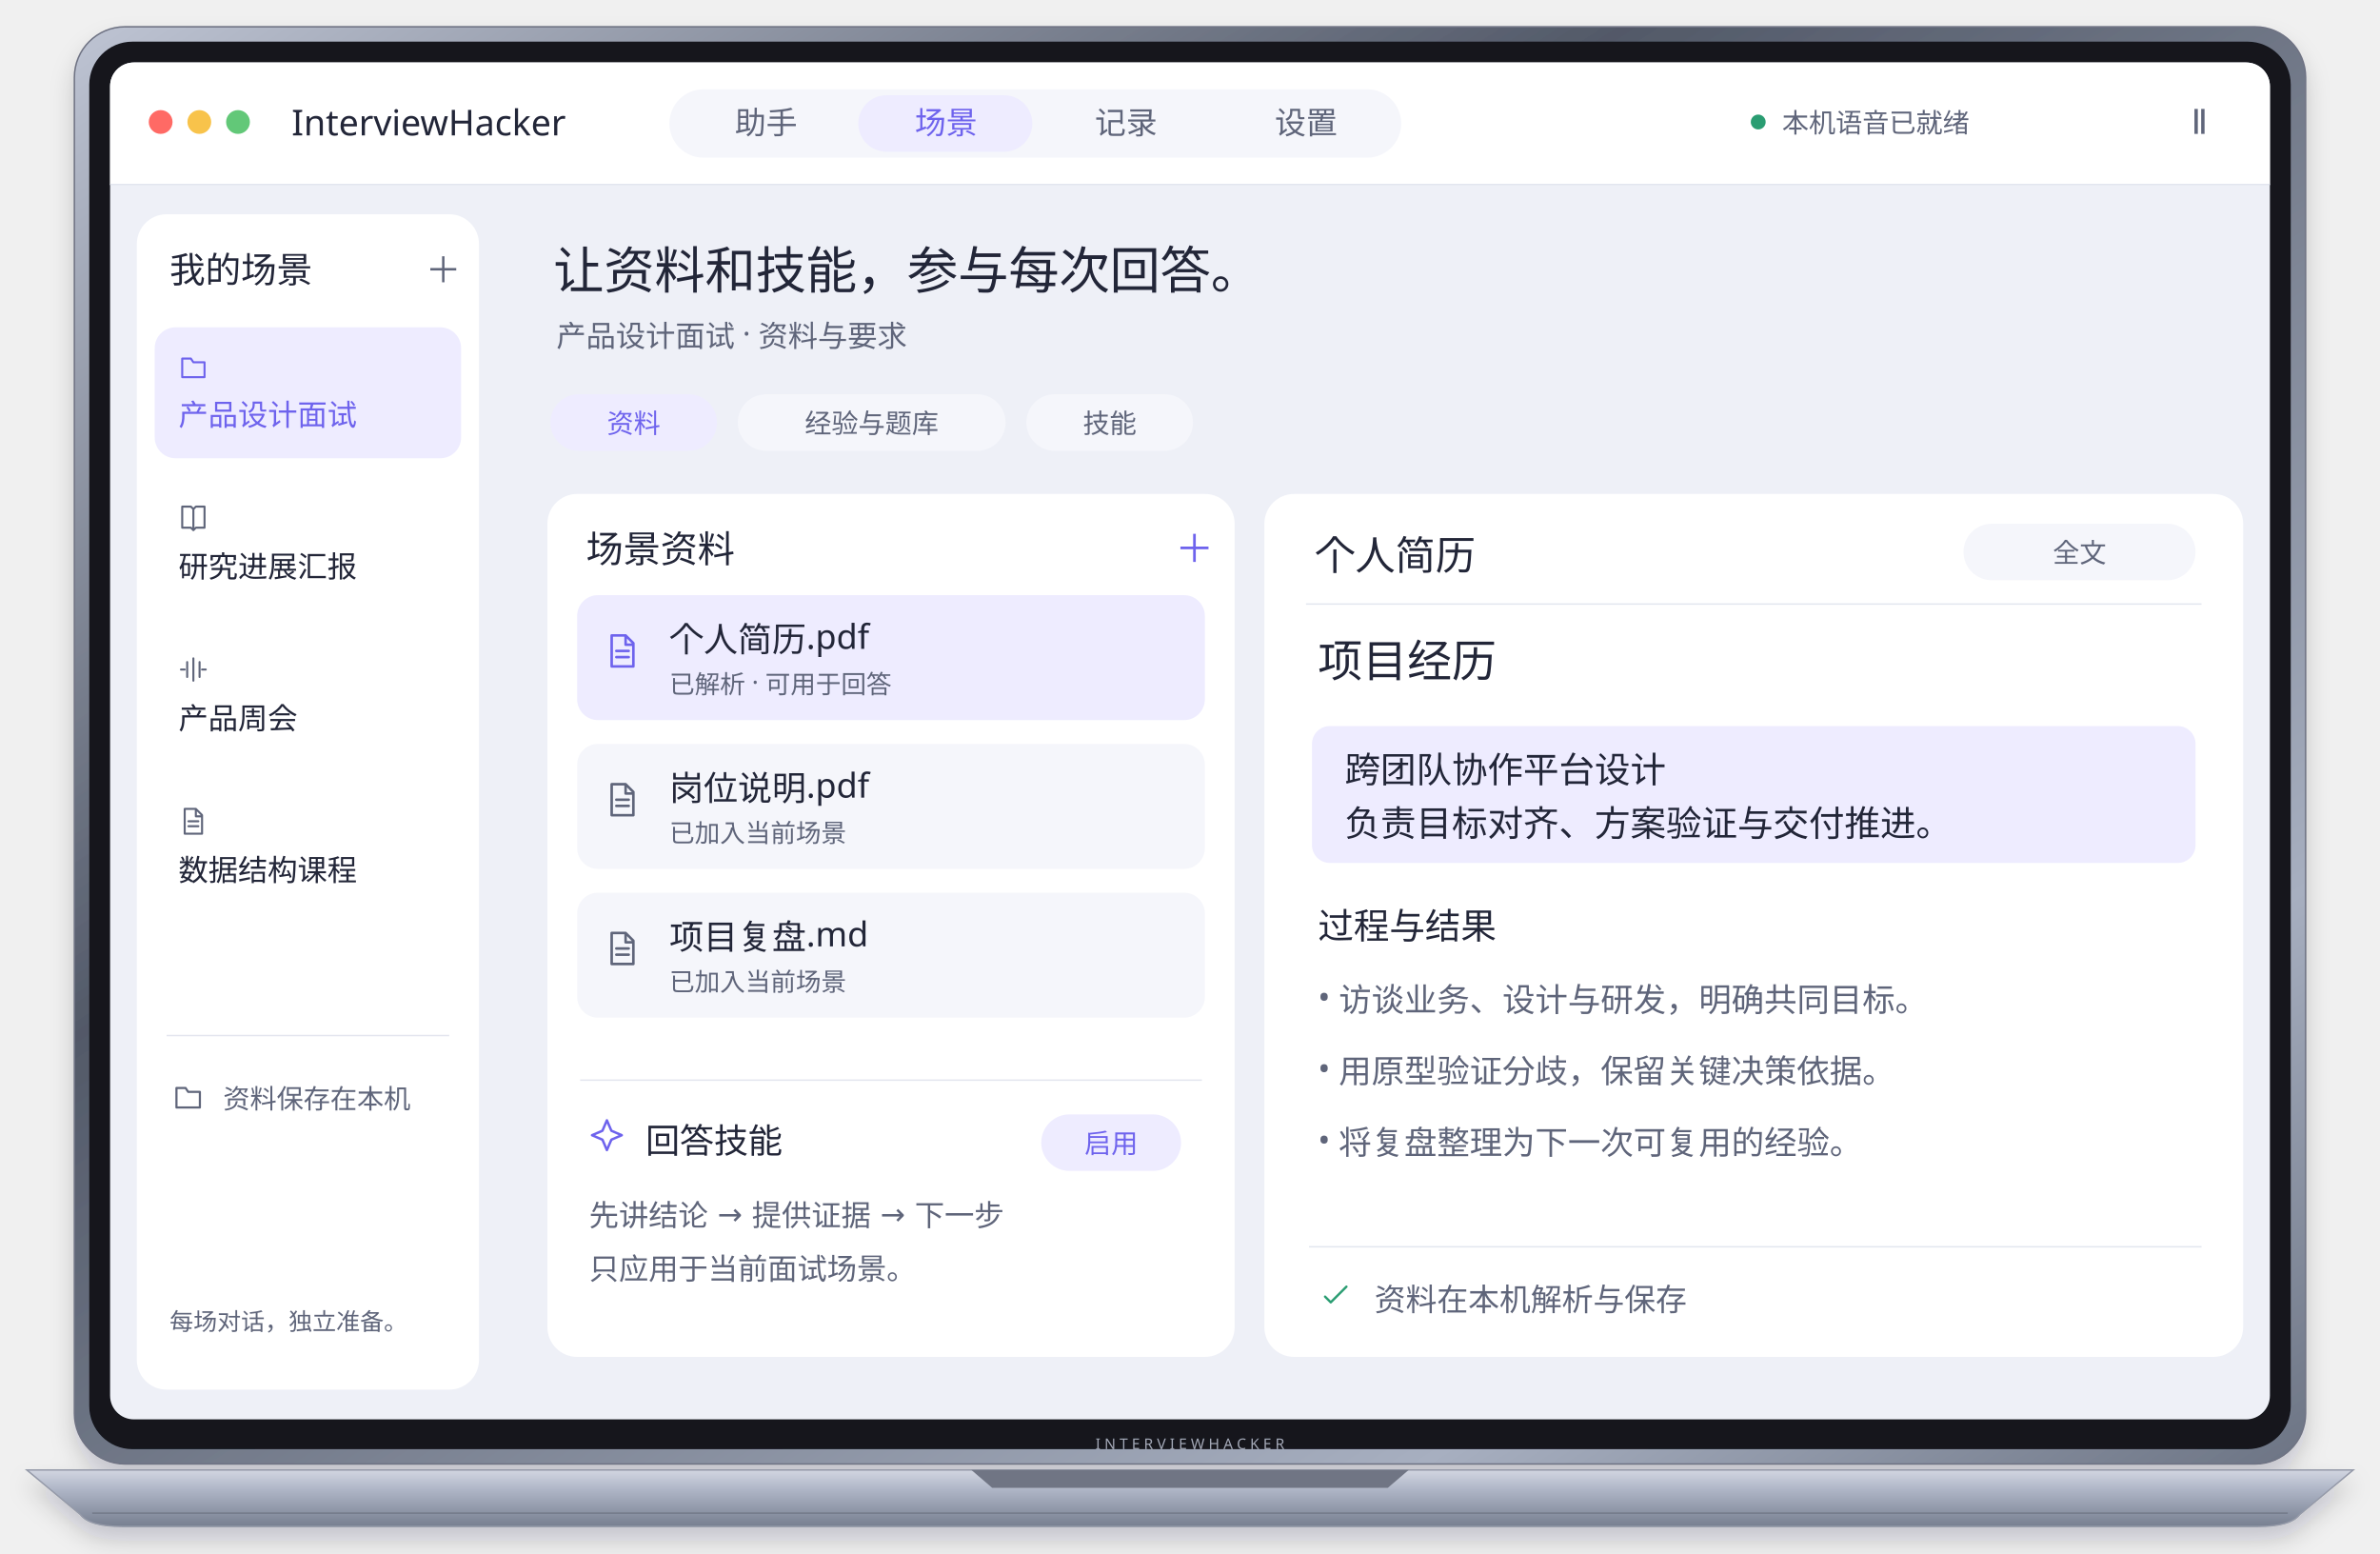
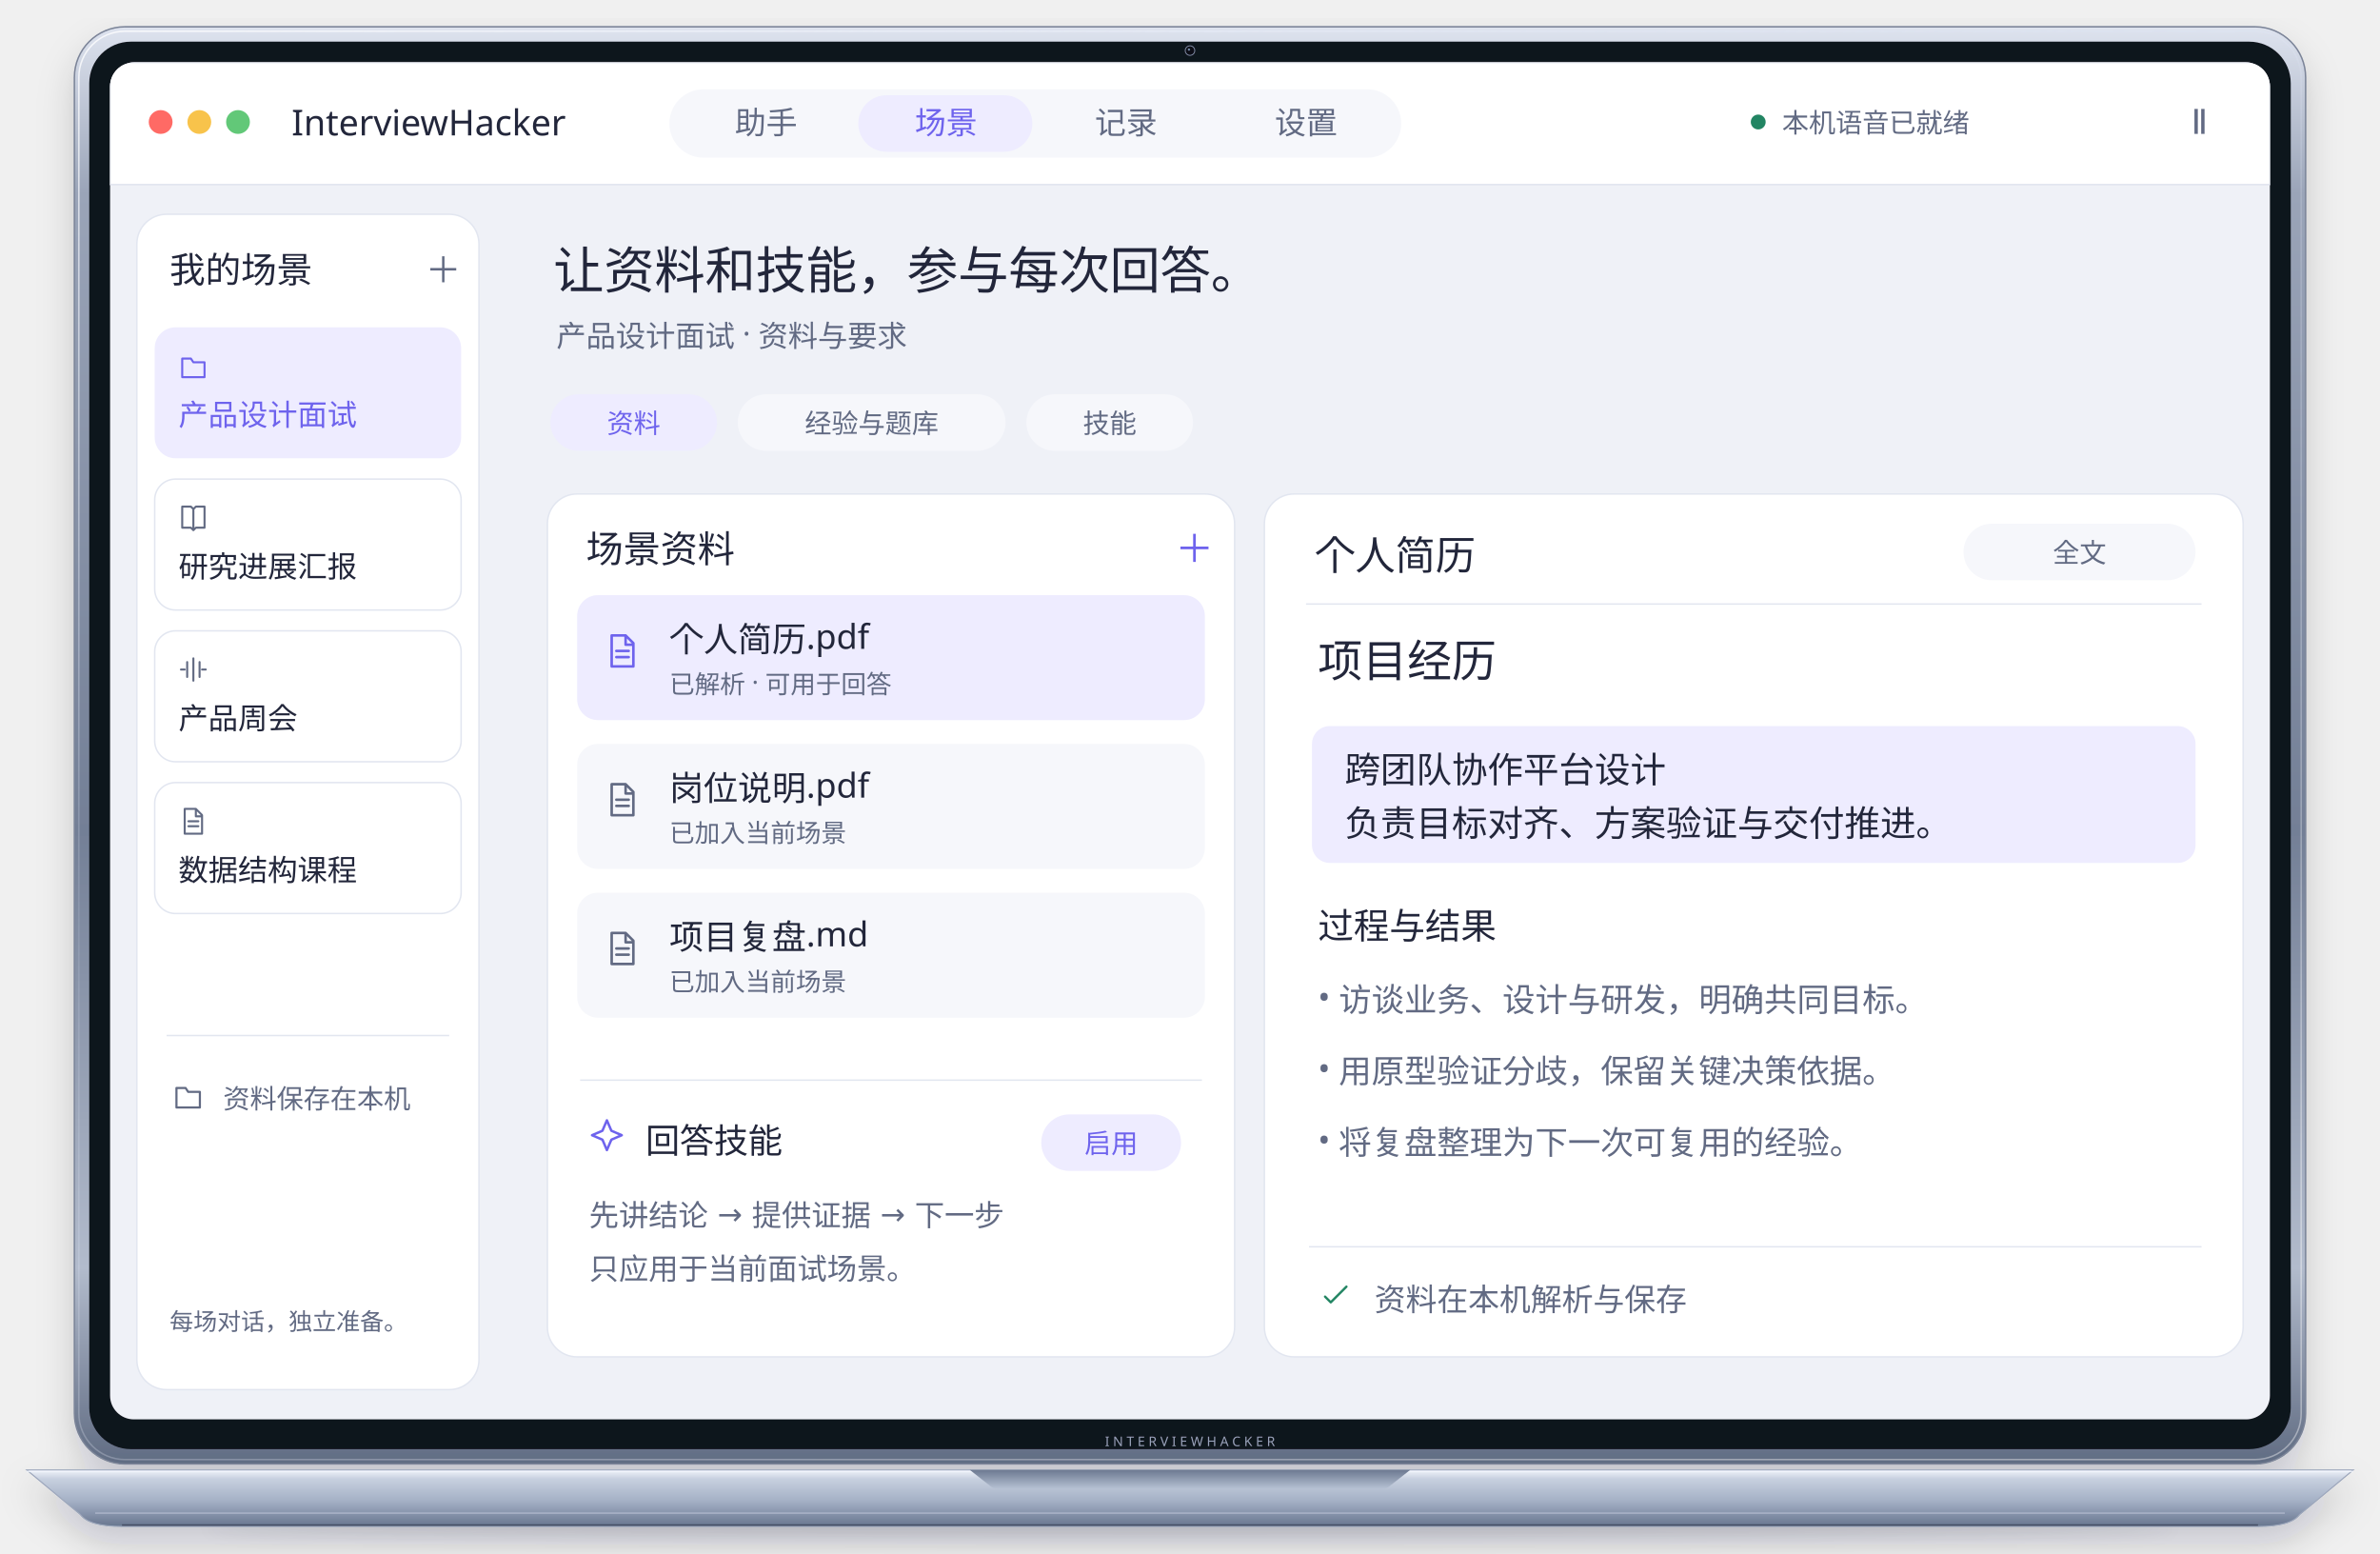
<svg xmlns="http://www.w3.org/2000/svg" width="1600" height="1044" viewBox="0 0 1600 1044" fill="none">
  <defs>
    <linearGradient id="accent" x1="0" y1="0" x2="1" y2="1">
-       <stop stop-color="#7564f4" />
-       <stop offset="1" stop-color="#9e6af4" />
+       <stop stop-color="#7265ed" />
+       <stop offset="1" stop-color="#9769ee" />
    </linearGradient>
-     <linearGradient id="metal" x1="0" y1="0" x2="1" y2="1">
-       <stop stop-color="#bfc5d4" />
-       <stop offset=".35" stop-color="#525968" />
-       <stop offset=".8" stop-color="#a7afc0" />
-       <stop offset="1" stop-color="#6b7383" />
+     <linearGradient id="metal" x1="0" y1="0" x2="0" y2="1">
+       <stop stop-color="#e1e6f1" />
+       <stop offset=".12" stop-color="#9aa4b8" />
+       <stop offset=".56" stop-color="#737f96" />
+       <stop offset=".86" stop-color="#b2bbcc" />
+       <stop offset="1" stop-color="#5d6980" />
+     </linearGradient>
+     <linearGradient id="rim-light" x1="0" y1="0" x2=".7" y2="1">
+       <stop stop-color="#fff" stop-opacity=".8" />
+       <stop offset=".42" stop-color="#e0e8fb" stop-opacity=".14" />
+       <stop offset="1" stop-color="#fff" stop-opacity=".4" />
    </linearGradient>
    <linearGradient id="base" x1="0" y1="0" x2="0" y2="1">
-       <stop stop-color="#d2d6e1" />
-       <stop offset=".35" stop-color="#aeb5c6" />
-       <stop offset="1" stop-color="#777f90" />
+       <stop stop-color="#f0f3fa" />
+       <stop offset=".16" stop-color="#c7d0df" />
+       <stop offset=".55" stop-color="#a4b0c5" />
+       <stop offset="1" stop-color="#67758f" />
+     </linearGradient>
+     <linearGradient id="notch" x1="0" y1="0" x2="0" y2="1">
+       <stop stop-color="#6c7991" />
+       <stop offset="1" stop-color="#b8c3d5" />
    </linearGradient>
    <clipPath id="display">
      <rect x="74" y="42" width="1452" height="912" rx="16" />
    </clipPath>
-     <filter id="device-shadow" x="-10%" y="-10%" width="120%" height="135%">
-       <feDropShadow dx="0" dy="9" stdDeviation="8" flood-color="#0e1427" flood-opacity=".18" />
+     <filter id="device-shadow" x="-8%" y="-6%" width="116%" height="126%">
+       <feDropShadow dx="0" dy="12" stdDeviation="12" flood-color="#0d1426" flood-opacity=".17" />
+     </filter>
+     <filter id="contact-shadow" x="-10%" y="-100%" width="120%" height="300%">
+       <feGaussianBlur stdDeviation="6" />
    </filter>
    <filter id="card-shadow" x="-20%" y="-20%" width="140%" height="160%">
-       <feDropShadow dx="0" dy="22" stdDeviation="22" flood-color="#0e1427" flood-opacity=".18" />
+       <feDropShadow dx="0" dy="15" stdDeviation="17" flood-color="#0d1426" flood-opacity=".16" />
    </filter>
    <filter id="phone-shadow" x="-20%" y="-10%" width="140%" height="130%">
-       <feDropShadow dx="0" dy="12" stdDeviation="10" flood-color="#0e1427" flood-opacity=".2" />
+       <feDropShadow dx="0" dy="12" stdDeviation="10" flood-color="#0d1426" flood-opacity=".18" />
    </filter>
  </defs>
  <g font-family="'HarmonyOS Sans SC','PingFang SC','Microsoft YaHei',sans-serif" text-rendering="geometricPrecision">
+     <ellipse cx="800" cy="1026" rx="660" ry="6" fill="#101626" opacity=".16" filter="url(#contact-shadow)" />
    <g filter="url(#device-shadow)">
-       <rect x="50" y="18" width="1500" height="966" rx="34" fill="url(#metal)" stroke="#6e7283" />
-       <rect x="60" y="28" width="1480" height="946" rx="29" fill="#12141b" stroke="none" />
+       <rect x="50" y="18" width="1500" height="966" rx="34" fill="url(#metal)" stroke="#7b8498" />
+       <rect x="53" y="21" width="1494" height="960" rx="31" fill="none" stroke="url(#rim-light)" />
+       <rect x="60" y="28" width="1480" height="946" rx="28" fill="#10131b" stroke="none" />
+       <path d="M87 42H1513" stroke="#bfc8db" stroke-opacity=".25" />
+       <circle cx="800" cy="34" r="3.2" fill="#090d15" stroke="#8491aa" stroke-width=".6" />
+       <circle cx="799.3" cy="33.3" r=".8" fill="#7186a5" />
      <g clip-path="url(#display)">
-         <rect x="74" y="42" width="1452" height="912" rx="16" fill="#eef0f7" stroke="none" />
-         <rect x="74" y="42" width="1452" height="82" rx="0" fill="#ffffff" stroke="none" />
-         <path d="M74 124H1526" stroke="#e3e6ef" />
+         <rect x="74" y="42" width="1452" height="912" rx="16" fill="#eff1f7" stroke="none" />
+         <rect x="74" y="42" width="1452" height="82" rx="0" fill="#ffffff" stroke="#e2e6f0" />
+         <path d="M74 124H1526" stroke="#e2e6f0" />
        <circle cx="108" cy="82" r="8" fill="#ff6a65" />
        <circle cx="134" cy="82" r="8" fill="#f8c34b" />
        <circle cx="160" cy="82" r="8" fill="#62c878" />
-         <text x="196" y="91" font-size="24" font-weight="500" fill="#222538">InterviewHacker</text>
-         <rect x="450" y="60" width="492" height="46" rx="23" fill="#f5f6fb" stroke="none" />
-         <text x="515" y="90" font-size="21" font-weight="500" fill="#5f657a" text-anchor="middle">助手</text>
+         <text x="196" y="91" font-size="24" font-weight="500" fill="#24283b">InterviewHacker</text>
+         <rect x="450" y="60" width="492" height="46" rx="23" fill="#f6f7fb" stroke="none" />
+         <text x="515" y="90" font-size="21" font-weight="500" fill="#626b83" text-anchor="middle">助手</text>
        <rect x="577" y="64" width="117" height="38" rx="19" fill="#eeecff" stroke="none" />
        <text x="636" y="90" font-size="21" font-weight="500" fill="#6e63ed" text-anchor="middle">场景</text>
-         <text x="757" y="90" font-size="21" font-weight="500" fill="#5f657a" text-anchor="middle">记录</text>
-         <text x="878" y="90" font-size="21" font-weight="500" fill="#5f657a" text-anchor="middle">设置</text>
-         <circle cx="1182" cy="82" r="5" fill="#2b9d72" />
-         <text x="1198" y="89" font-size="18" font-weight="400" fill="#5f657a">本机语音已就绪</text>
-         <text x="1473" y="90" font-size="23" font-weight="400" fill="#5f657a">Ⅱ</text>
-         <rect x="92" y="144" width="230" height="790" rx="20" fill="#ffffff" stroke="none" />
-         <text x="114" y="190" font-size="24" font-weight="500" fill="#222538">我的场景</text>
-         <text x="286" y="190" font-size="24" font-weight="400" fill="#5f657a">＋</text>
+         <text x="757" y="90" font-size="21" font-weight="500" fill="#626b83" text-anchor="middle">记录</text>
+         <text x="878" y="90" font-size="21" font-weight="500" fill="#626b83" text-anchor="middle">设置</text>
+         <circle cx="1182" cy="82" r="5" fill="#248563" />
+         <text x="1198" y="89" font-size="18" font-weight="400" fill="#626b83">本机语音已就绪</text>
+         <text x="1473" y="90" font-size="23" font-weight="400" fill="#626b83">Ⅱ</text>
+         <rect x="92" y="144" width="230" height="790" rx="20" fill="#ffffff" stroke="#e2e6f0" />
+         <text x="114" y="190" font-size="24" font-weight="500" fill="#24283b">我的场景</text>
+         <text x="286" y="190" font-size="24" font-weight="400" fill="#626b83">＋</text>
        <rect x="104" y="220" width="206" height="88" rx="14" fill="#eeecff" stroke="none" />
        <g transform="translate(120 236) scale(0.8333333)" fill="none" stroke="#6e63ed" stroke-width="1.65" stroke-linecap="round" stroke-linejoin="round">
          <path d="M3 6h7l2 3h9v12H3z" />
        </g>
        <text x="120" y="286" font-size="20" font-weight="500" fill="#6e63ed">产品设计面试</text>
-         <rect x="104" y="322" width="206" height="88" rx="14" fill="#ffffff" stroke="none" />
-         <g transform="translate(120 338) scale(0.8333333)" fill="none" stroke="#5f657a" stroke-width="1.65" stroke-linecap="round" stroke-linejoin="round">
+         <rect x="104" y="322" width="206" height="88" rx="14" fill="#ffffff" stroke="#e2e6f0" />
+         <g transform="translate(120 338) scale(0.8333333)" fill="none" stroke="#626b83" stroke-width="1.65" stroke-linecap="round" stroke-linejoin="round">
          <path d="M3 3h7l2 2 2-2h7v17h-7l-2 2-2-2H3zM12 5v17" />
        </g>
-         <text x="120" y="388" font-size="20" font-weight="400" fill="#222538">研究进展汇报</text>
-         <rect x="104" y="424" width="206" height="88" rx="14" fill="#ffffff" stroke="none" />
-         <g transform="translate(120 440) scale(0.8333333)" fill="none" stroke="#5f657a" stroke-width="1.65" stroke-linecap="round" stroke-linejoin="round">
+         <text x="120" y="388" font-size="20" font-weight="400" fill="#24283b">研究进展汇报</text>
+         <rect x="104" y="424" width="206" height="88" rx="14" fill="#ffffff" stroke="#e2e6f0" />
+         <g transform="translate(120 440) scale(0.8333333)" fill="none" stroke="#626b83" stroke-width="1.65" stroke-linecap="round" stroke-linejoin="round">
          <path d="M2 12h3m2-6v12m5-15v18m5-15v12m2-6h3" />
        </g>
-         <text x="120" y="490" font-size="20" font-weight="400" fill="#222538">产品周会</text>
-         <rect x="104" y="526" width="206" height="88" rx="14" fill="#ffffff" stroke="none" />
-         <g transform="translate(120 542) scale(0.8333333)" fill="none" stroke="#5f657a" stroke-width="1.65" stroke-linecap="round" stroke-linejoin="round">
+         <text x="120" y="490" font-size="20" font-weight="400" fill="#24283b">产品周会</text>
+         <rect x="104" y="526" width="206" height="88" rx="14" fill="#ffffff" stroke="#e2e6f0" />
+         <g transform="translate(120 542) scale(0.8333333)" fill="none" stroke="#626b83" stroke-width="1.65" stroke-linecap="round" stroke-linejoin="round">
          <path d="M5 2h9l5 5v15H5zM14 2v6h5M8 12h8M8 16h8" />
        </g>
-         <text x="120" y="592" font-size="20" font-weight="400" fill="#222538">数据结构课程</text>
-         <path d="M112 696H302" stroke="#e3e6ef" />
-         <g transform="translate(116 726) scale(0.875)" fill="none" stroke="#5f657a" stroke-width="1.65" stroke-linecap="round" stroke-linejoin="round">
+         <text x="120" y="592" font-size="20" font-weight="400" fill="#24283b">数据结构课程</text>
+         <path d="M112 696H302" stroke="#e2e6f0" />
+         <g transform="translate(116 726) scale(0.875)" fill="none" stroke="#626b83" stroke-width="1.65" stroke-linecap="round" stroke-linejoin="round">
          <path d="M3 6h7l2 3h9v12H3z" />
        </g>
-         <text x="150" y="745" font-size="18" font-weight="400" fill="#5f657a">资料保存在本机</text>
-         <text x="114" y="894" font-size="16" font-weight="400" fill="#5f657a">每场对话，独立准备。</text>
-         <text x="372" y="194" font-size="34" font-weight="500" fill="#222538">让资料和技能，参与每次回答。</text>
-         <text x="374" y="233" font-size="20" font-weight="400" fill="#5f657a">产品设计面试 · 资料与要求</text>
+         <text x="150" y="745" font-size="18" font-weight="400" fill="#626b83">资料保存在本机</text>
+         <text x="114" y="894" font-size="16" font-weight="400" fill="#626b83">每场对话，独立准备。</text>
+         <text x="372" y="194" font-size="34" font-weight="500" fill="#24283b">让资料和技能，参与每次回答。</text>
+         <text x="374" y="233" font-size="20" font-weight="400" fill="#626b83">产品设计面试 · 资料与要求</text>
        <rect x="370" y="265" width="112" height="38" rx="19" fill="#eeecff" stroke="none" />
        <text x="426" y="291" font-size="18" font-weight="500" fill="#6e63ed" text-anchor="middle">资料</text>
-         <rect x="496" y="265" width="180" height="38" rx="19" fill="#f5f6fb" stroke="none" />
-         <text x="586" y="291" font-size="18" font-weight="500" fill="#5f657a" text-anchor="middle">经验与题库</text>
-         <rect x="690" y="265" width="112" height="38" rx="19" fill="#f5f6fb" stroke="none" />
-         <text x="746" y="291" font-size="18" font-weight="500" fill="#5f657a" text-anchor="middle">技能</text>
-         <rect x="368" y="332" width="462" height="580" rx="20" fill="#ffffff" stroke="none" />
-         <rect x="850" y="332" width="658" height="580" rx="20" fill="#ffffff" stroke="none" />
-         <text x="394" y="378" font-size="25" font-weight="500" fill="#222538">场景资料</text>
+         <rect x="496" y="265" width="180" height="38" rx="19" fill="#f6f7fb" stroke="none" />
+         <text x="586" y="291" font-size="18" font-weight="500" fill="#626b83" text-anchor="middle">经验与题库</text>
+         <rect x="690" y="265" width="112" height="38" rx="19" fill="#f6f7fb" stroke="none" />
+         <text x="746" y="291" font-size="18" font-weight="500" fill="#626b83" text-anchor="middle">技能</text>
+         <rect x="368" y="332" width="462" height="580" rx="20" fill="#ffffff" stroke="#e2e6f0" />
+         <rect x="850" y="332" width="658" height="580" rx="20" fill="#ffffff" stroke="#e2e6f0" />
+         <text x="394" y="378" font-size="25" font-weight="500" fill="#24283b">场景资料</text>
        <text x="790" y="378" font-size="26" font-weight="400" fill="#6e63ed">＋</text>
        <rect x="388" y="400" width="422" height="84" rx="14" fill="#eeecff" stroke="none" />
        <g transform="translate(406 425) scale(1.041667)" fill="none" stroke="#6e63ed" stroke-width="1.65" stroke-linecap="round" stroke-linejoin="round">
          <path d="M5 2h9l5 5v15H5zM14 2v6h5M8 12h8M8 16h8" />
        </g>
-         <text x="450" y="438" font-size="23" font-weight="500" fill="#222538">个人简历.pdf</text>
-         <text x="450" y="466" font-size="17" font-weight="400" fill="#5f657a">已解析 · 可用于回答</text>
-         <rect x="388" y="500" width="422" height="84" rx="14" fill="#f5f6fb" stroke="none" />
-         <g transform="translate(406 525) scale(1.041667)" fill="none" stroke="#5f657a" stroke-width="1.65" stroke-linecap="round" stroke-linejoin="round">
+         <text x="450" y="438" font-size="23" font-weight="500" fill="#24283b">个人简历.pdf</text>
+         <text x="450" y="466" font-size="17" font-weight="400" fill="#626b83">已解析 · 可用于回答</text>
+         <rect x="388" y="500" width="422" height="84" rx="14" fill="#f6f7fb" stroke="none" />
+         <g transform="translate(406 525) scale(1.041667)" fill="none" stroke="#626b83" stroke-width="1.65" stroke-linecap="round" stroke-linejoin="round">
          <path d="M5 2h9l5 5v15H5zM14 2v6h5M8 12h8M8 16h8" />
        </g>
-         <text x="450" y="538" font-size="23" font-weight="500" fill="#222538">岗位说明.pdf</text>
-         <text x="450" y="566" font-size="17" font-weight="400" fill="#5f657a">已加入当前场景</text>
-         <rect x="388" y="600" width="422" height="84" rx="14" fill="#f5f6fb" stroke="none" />
-         <g transform="translate(406 625) scale(1.041667)" fill="none" stroke="#5f657a" stroke-width="1.65" stroke-linecap="round" stroke-linejoin="round">
+         <text x="450" y="538" font-size="23" font-weight="500" fill="#24283b">岗位说明.pdf</text>
+         <text x="450" y="566" font-size="17" font-weight="400" fill="#626b83">已加入当前场景</text>
+         <rect x="388" y="600" width="422" height="84" rx="14" fill="#f6f7fb" stroke="none" />
+         <g transform="translate(406 625) scale(1.041667)" fill="none" stroke="#626b83" stroke-width="1.65" stroke-linecap="round" stroke-linejoin="round">
          <path d="M5 2h9l5 5v15H5zM14 2v6h5M8 12h8M8 16h8" />
        </g>
-         <text x="450" y="638" font-size="23" font-weight="500" fill="#222538">项目复盘.md</text>
-         <text x="450" y="666" font-size="17" font-weight="400" fill="#5f657a">已加入当前场景</text>
-         <path d="M390 726H808" stroke="#e3e6ef" />
+         <text x="450" y="638" font-size="23" font-weight="500" fill="#24283b">项目复盘.md</text>
+         <text x="450" y="666" font-size="17" font-weight="400" fill="#626b83">已加入当前场景</text>
+         <path d="M390 726H808" stroke="#e2e6f0" />
        <g transform="translate(396 751) scale(1)" fill="none" stroke="#6e63ed" stroke-width="1.65" stroke-linecap="round" stroke-linejoin="round">
          <path d="m12 2 3 7 7 3-7 3-3 7-3-7-7-3 7-3z" />
        </g>
-         <text x="434" y="775" font-size="23" font-weight="500" fill="#222538">回答技能</text>
+         <text x="434" y="775" font-size="23" font-weight="500" fill="#24283b">回答技能</text>
        <rect x="700" y="749" width="94" height="38" rx="19" fill="#eeecff" stroke="none" />
        <text x="747" y="775" font-size="18" font-weight="500" fill="#6e63ed" text-anchor="middle">启用</text>
-         <text x="396" y="824" font-size="20" font-weight="400" fill="#5f657a">先讲结论 → 提供证据 → 下一步</text>
-         <text x="396" y="860" font-size="20" font-weight="400" fill="#5f657a">只应用于当前面试场景。</text>
-         <text x="884" y="383" font-size="27" font-weight="500" fill="#222538">个人简历</text>
-         <rect x="1320" y="352" width="156" height="38" rx="19" fill="#f5f6fb" stroke="none" />
-         <text x="1398" y="378" font-size="18" font-weight="500" fill="#5f657a" text-anchor="middle">全文</text>
-         <path d="M878 406H1480" stroke="#e3e6ef" />
-         <text x="886" y="455" font-size="30" font-weight="500" fill="#222538">项目经历</text>
+         <text x="396" y="824" font-size="20" font-weight="400" fill="#626b83">先讲结论 → 提供证据 → 下一步</text>
+         <text x="396" y="860" font-size="20" font-weight="400" fill="#626b83">只应用于当前面试场景。</text>
+         <text x="884" y="383" font-size="27" font-weight="500" fill="#24283b">个人简历</text>
+         <rect x="1320" y="352" width="156" height="38" rx="19" fill="#f6f7fb" stroke="none" />
+         <text x="1398" y="378" font-size="18" font-weight="500" fill="#626b83" text-anchor="middle">全文</text>
+         <path d="M878 406H1480" stroke="#e2e6f0" />
+         <text x="886" y="455" font-size="30" font-weight="500" fill="#24283b">项目经历</text>
        <rect x="882" y="488" width="594" height="92" rx="12" fill="#eeecff" stroke="none" />
-         <text x="904" y="526" font-size="24" font-weight="400" fill="#222538">跨团队协作平台设计</text>
-         <text x="904" y="562" font-size="24" font-weight="400" fill="#222538">负责目标对齐、方案验证与交付推进。</text>
-         <text x="886" y="631" font-size="24" font-weight="500" fill="#222538">过程与结果</text>
-         <text x="886" y="678" font-size="22" font-weight="400" fill="#5f657a">• 访谈业务、设计与研发，明确共同目标。</text>
-         <text x="886" y="726" font-size="22" font-weight="400" fill="#5f657a">• 用原型验证分歧，保留关键决策依据。</text>
-         <text x="886" y="774" font-size="22" font-weight="400" fill="#5f657a">• 将复盘整理为下一次可复用的经验。</text>
-         <path d="M880 838H1480" stroke="#e3e6ef" />
-         <g transform="translate(886 860) scale(0.9583333)" fill="none" stroke="#2b9d72" stroke-width="1.65" stroke-linecap="round" stroke-linejoin="round">
+         <text x="904" y="526" font-size="24" font-weight="400" fill="#24283b">跨团队协作平台设计</text>
+         <text x="904" y="562" font-size="24" font-weight="400" fill="#24283b">负责目标对齐、方案验证与交付推进。</text>
+         <text x="886" y="631" font-size="24" font-weight="500" fill="#24283b">过程与结果</text>
+         <text x="886" y="678" font-size="22" font-weight="400" fill="#626b83">• 访谈业务、设计与研发，明确共同目标。</text>
+         <text x="886" y="726" font-size="22" font-weight="400" fill="#626b83">• 用原型验证分歧，保留关键决策依据。</text>
+         <text x="886" y="774" font-size="22" font-weight="400" fill="#626b83">• 将复盘整理为下一次可复用的经验。</text>
+         <path d="M880 838H1480" stroke="#e2e6f0" />
+         <g transform="translate(886 860) scale(0.9583333)" fill="none" stroke="#248563" stroke-width="1.65" stroke-linecap="round" stroke-linejoin="round">
          <path d="m5 12 4 4L20 5" />
        </g>
-         <text x="924" y="881" font-size="21" font-weight="400" fill="#5f657a">资料在本机解析与保存</text>
+         <text x="924" y="881" font-size="21" font-weight="400" fill="#626b83">资料在本机解析与保存</text>
      </g>
-       <text x="800" y="974" font-size="10" font-weight="500" fill="#a4a8b6" text-anchor="middle">I N T E R V I E W H A C K E R</text>
-       <path d="M18 988H1582L1546 1018Q1540 1026 1518 1026H82Q60 1026 54 1018Z" fill="url(#base)" stroke="#959aa9" />
-       <path d="M653 988H947L933 1000H667Z" fill="#707584" />
-       <path d="M62 1017H1538" stroke="#636978" opacity=".6" />
+       <path d="M88 44H1511" stroke="#fff" stroke-opacity=".18" />
+       <text x="800" y="972" font-size="9" font-weight="500" fill="#98a3ba" text-anchor="middle">I N T E R V I E W H A C K E R</text>
+       <path d="M18 988H1582L1546 1018Q1540 1026 1518 1026H82Q60 1026 54 1018Z" fill="url(#base)" stroke="#9ca6bb" stroke-width=".8" />
+       <path d="M18 989H1582" stroke="#f4f6fd" stroke-opacity=".8" />
+       <path d="M652 988H948L934 999Q932 1001 926 1001H674Q668 1001 666 999Z" fill="url(#notch)" />
+       <path d="M64 1017H1536" stroke="#f0f3fc" stroke-opacity=".34" />
+       <path d="M82 1025H1518" stroke="#3a4356" stroke-opacity=".74" />
    </g>
  </g>
</svg>
